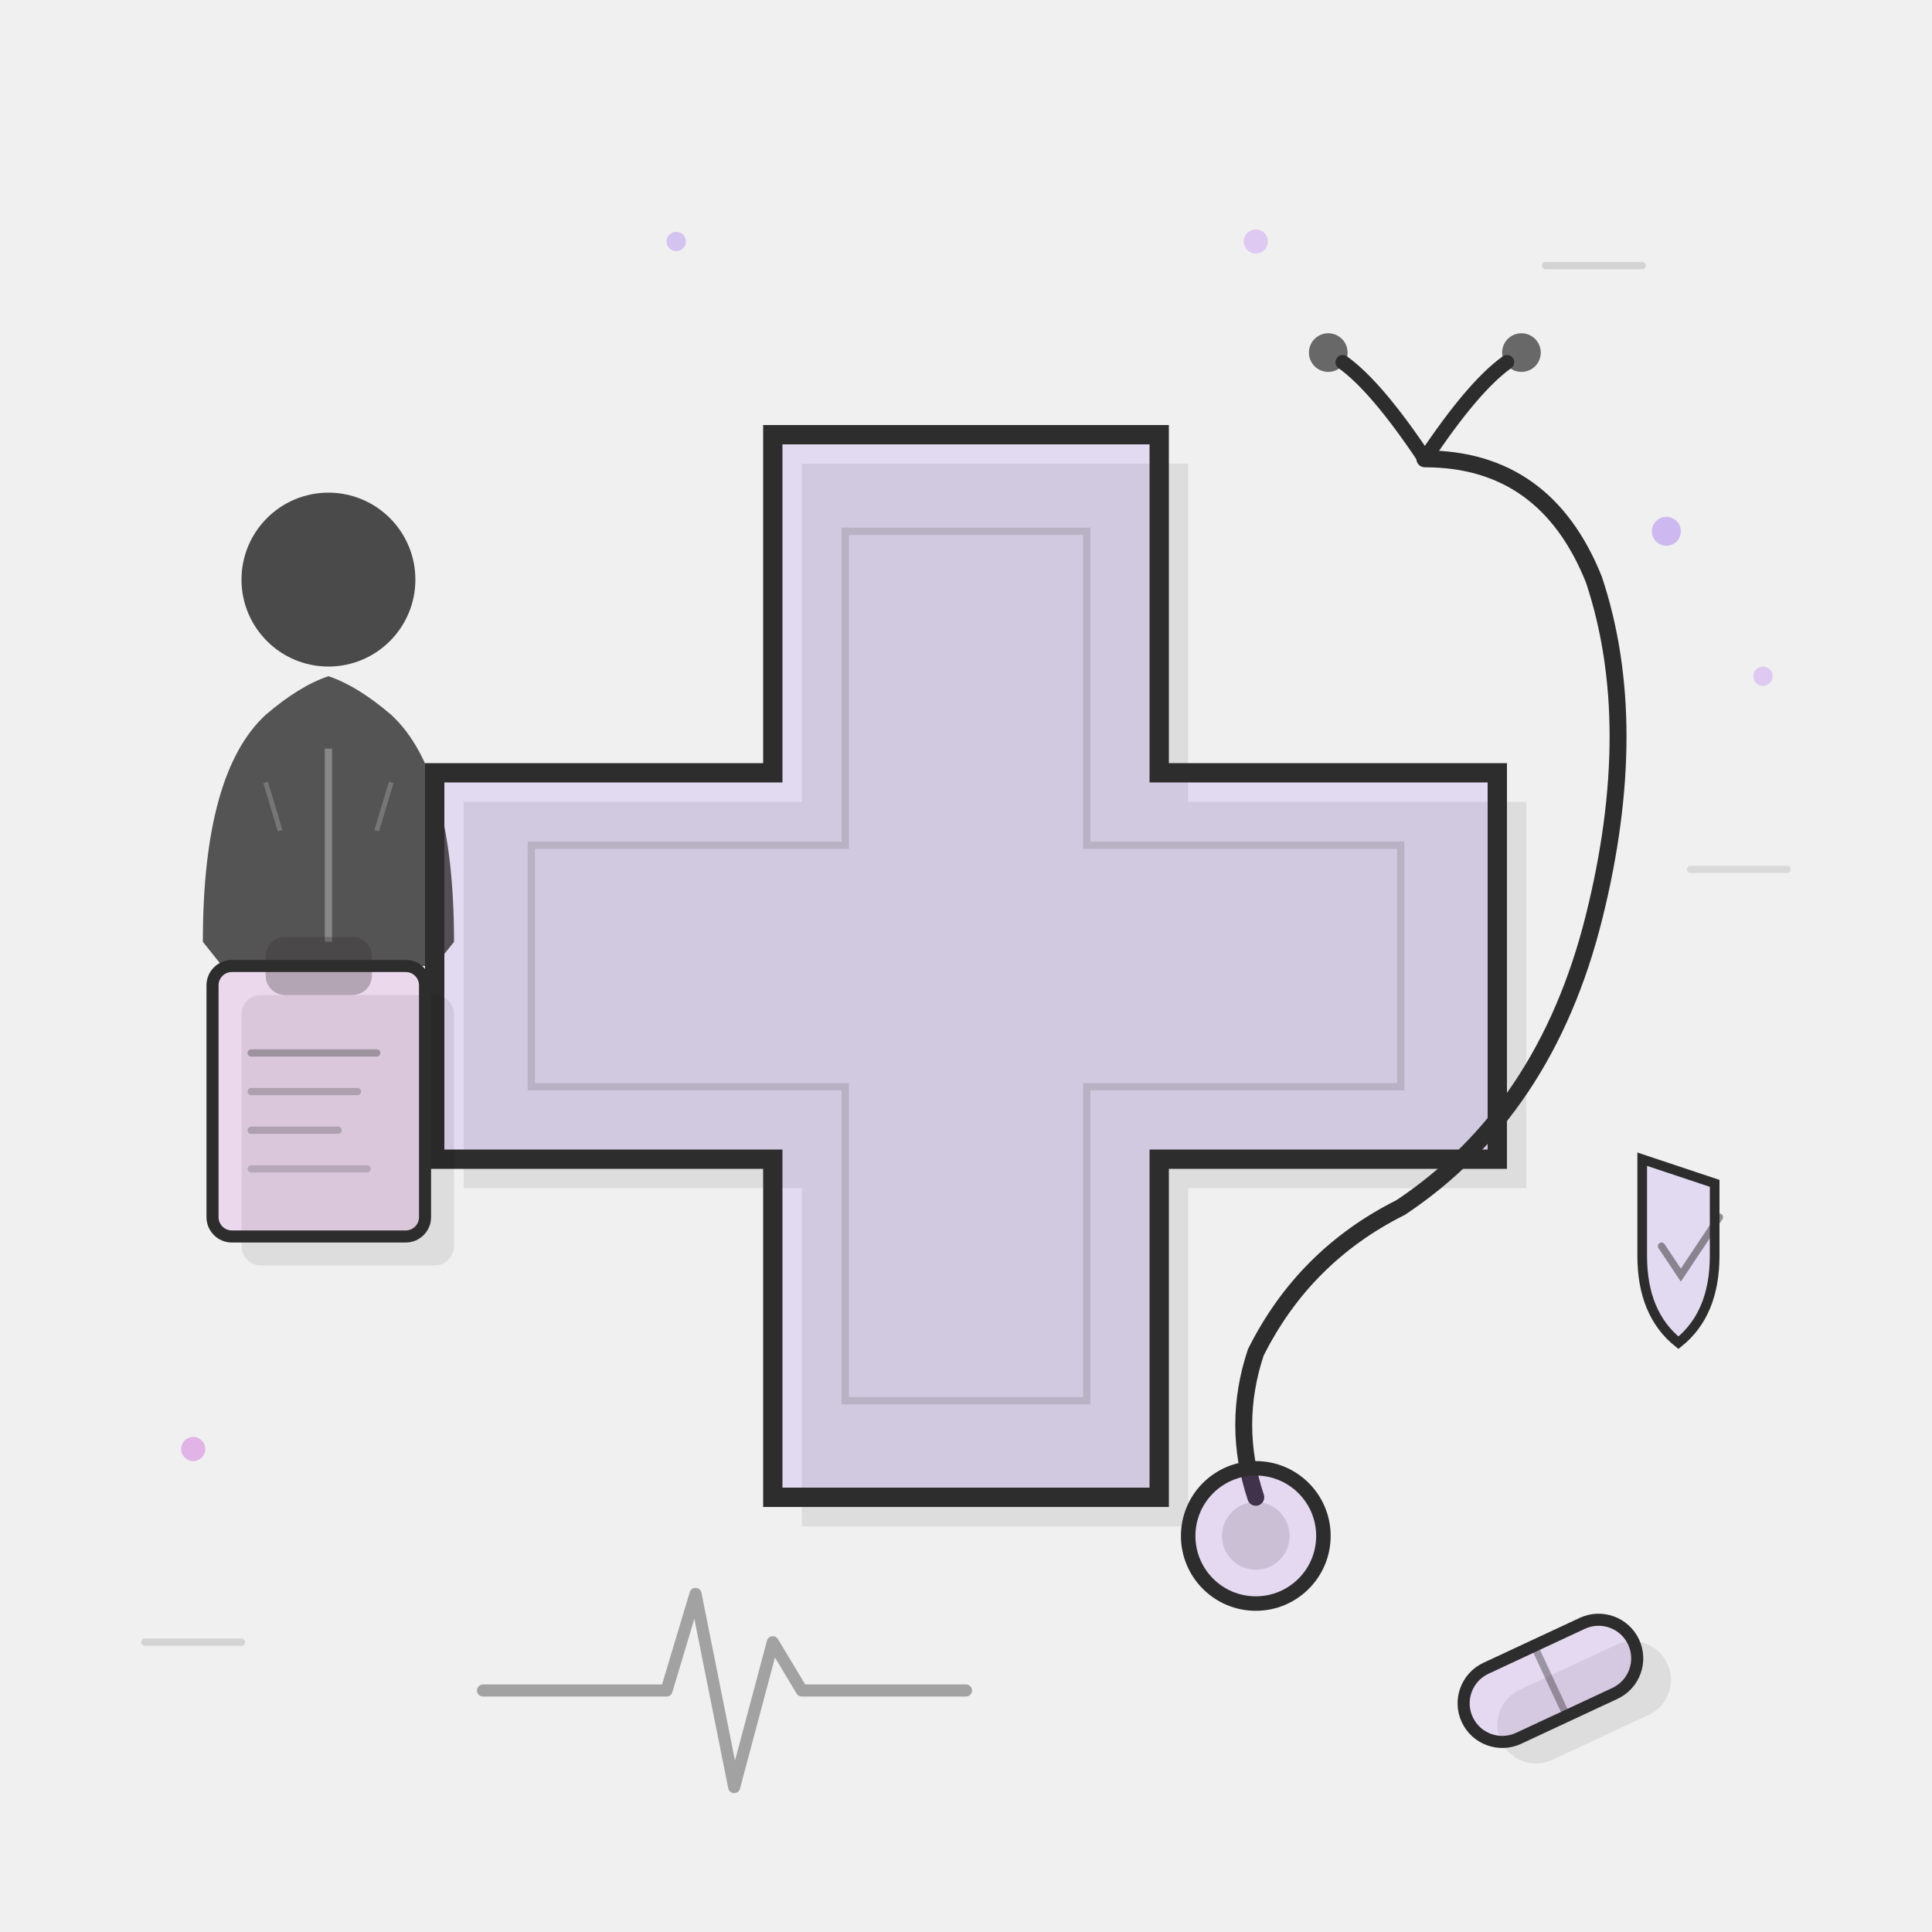
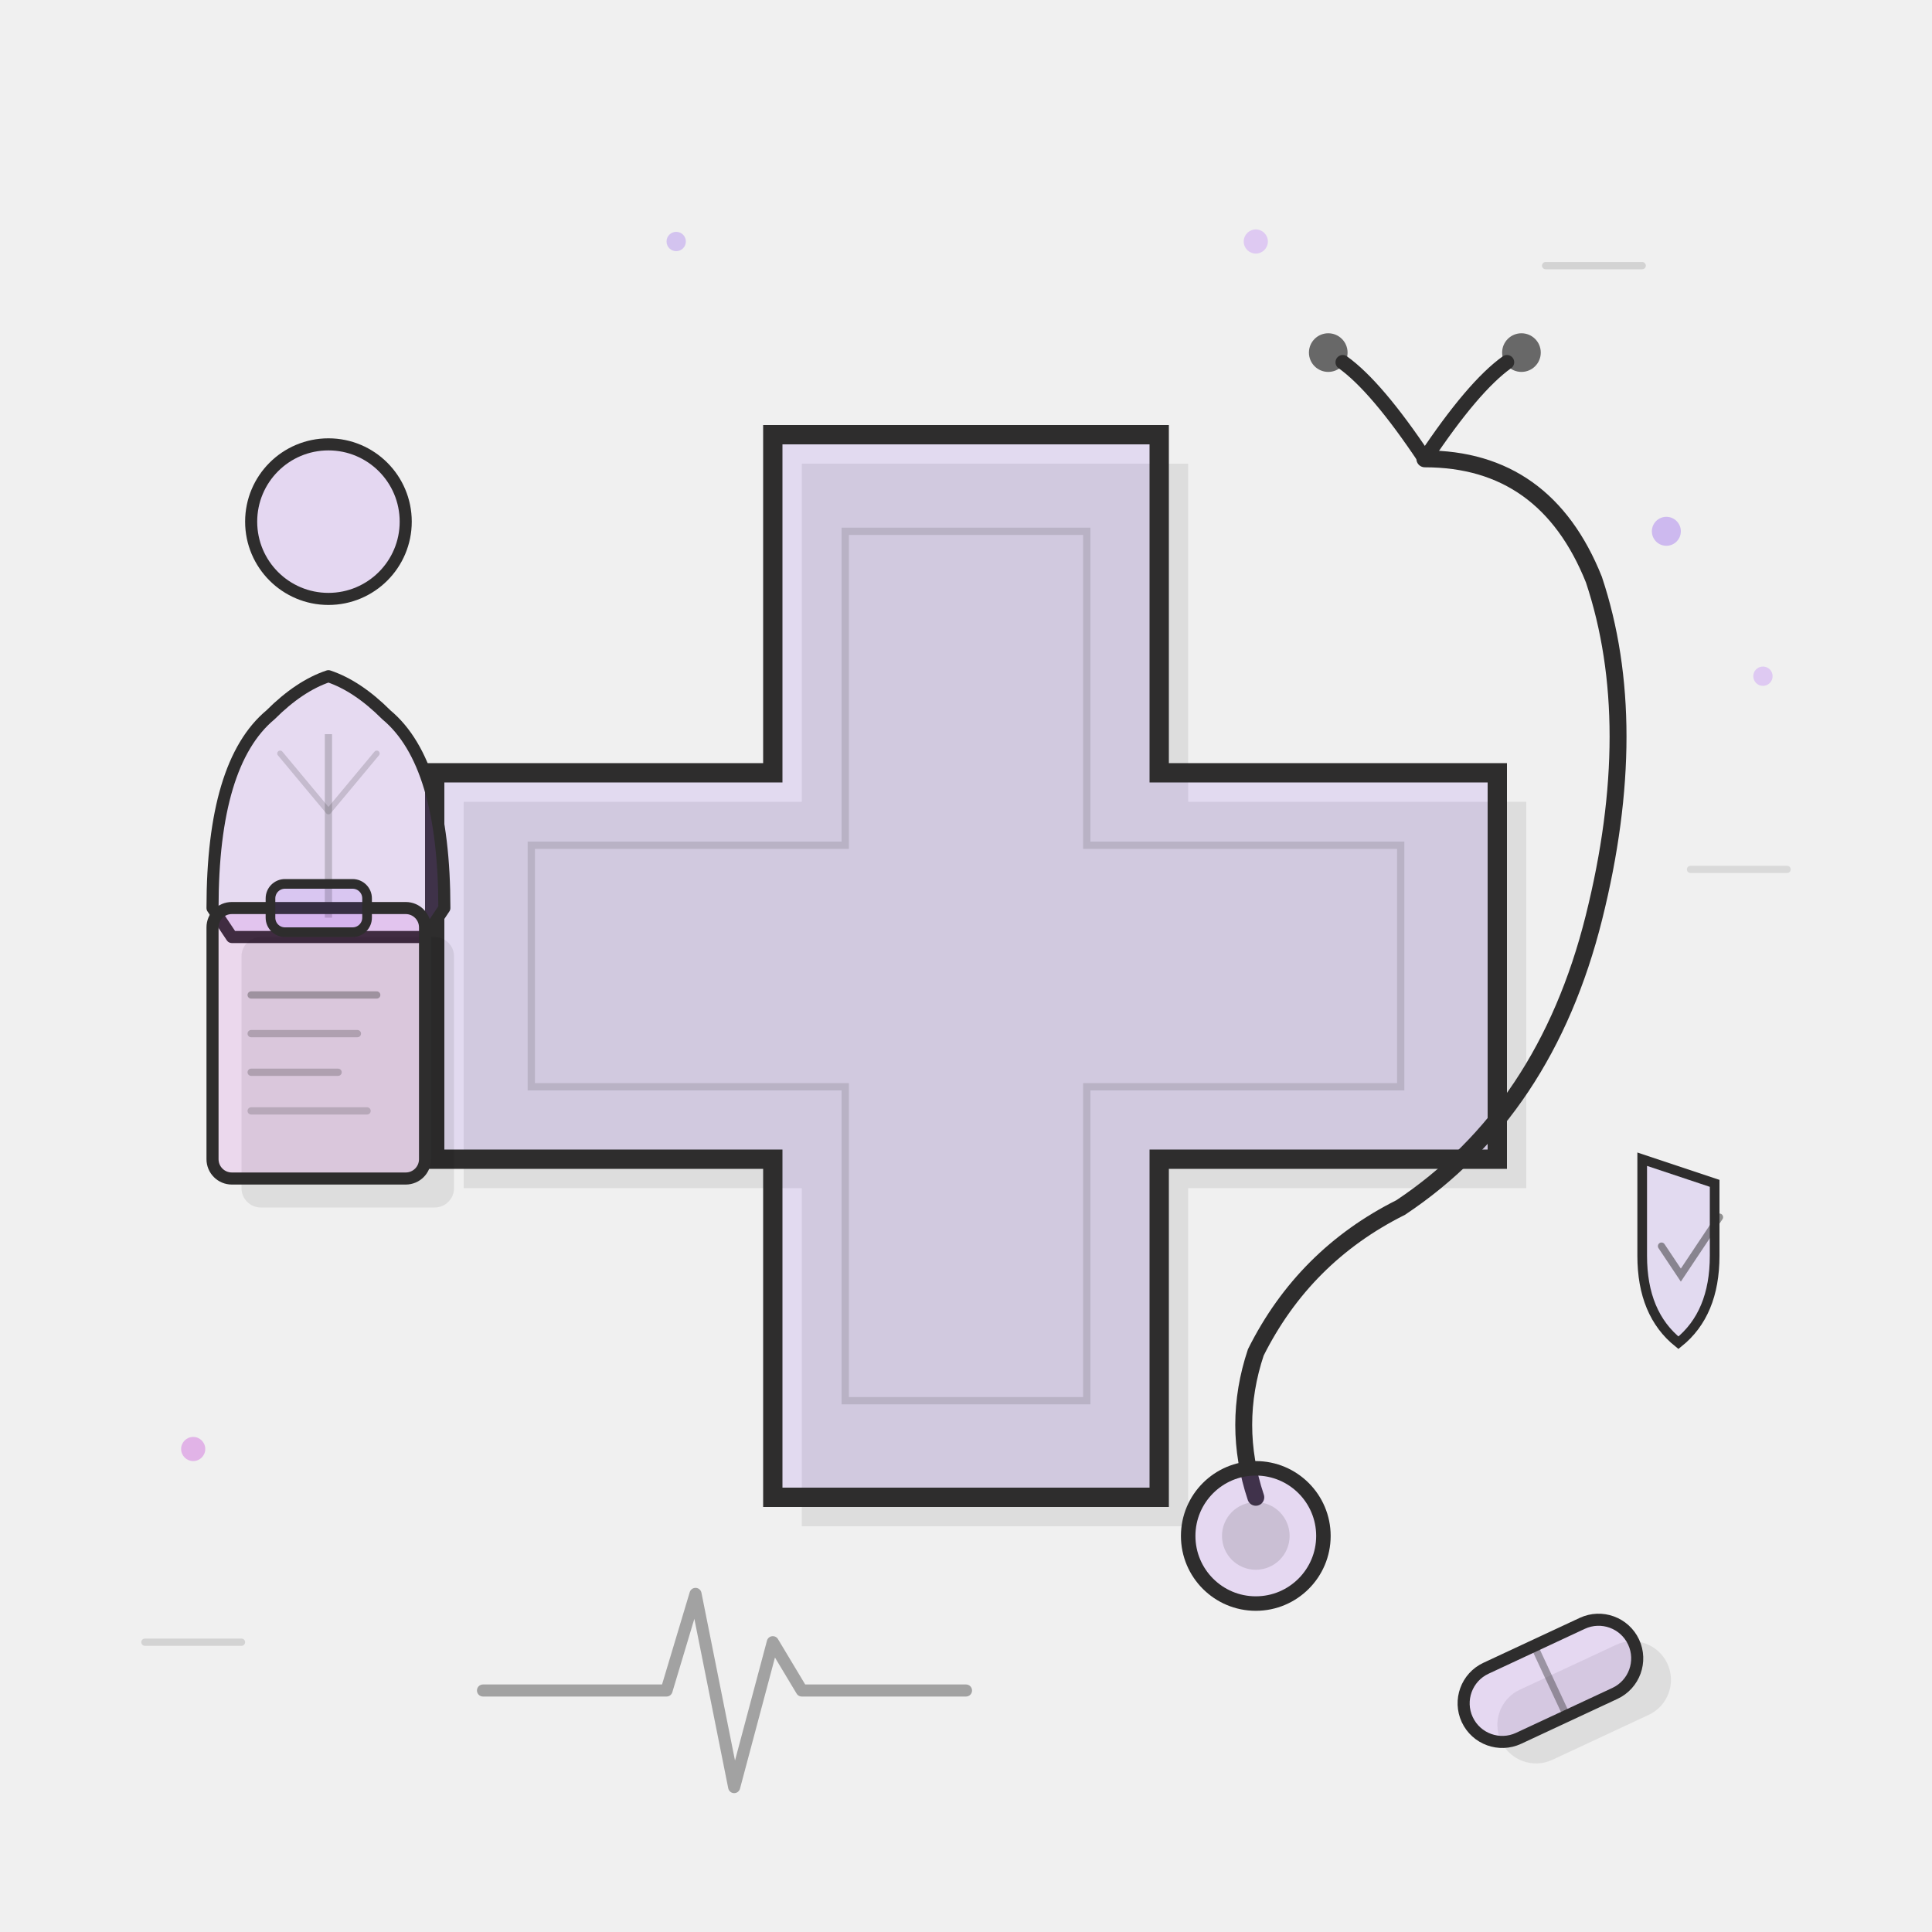
<svg xmlns="http://www.w3.org/2000/svg" viewBox="0 0 400 400" fill="none">
  <path d="M163 93 L243 93 L243 163 L313 163 L313 243 L243 243 L243 313 L163 313 L163 243 L93 243 L93 163 L163 163 Z" fill="#000" opacity="0.08" transform="translate(3,3)" />
  <path d="M160 90 L240 90 L240 160 L310 160 L310 240 L240 240 L240 310 L160 310 L160 240 L90 240 L90 160 L160 160 Z" stroke="#2E2D2D" stroke-width="4" fill="#7C3AED" fill-opacity="0.12" />
  <path d="M175 110 L225 110 L225 175 L290 175 L290 225 L225 225 L225 290 L175 290 L175 225 L110 225 L110 175 L175 175 Z" stroke="#2E2D2D" stroke-width="1.5" fill="none" opacity="0.15" />
  <path d="M295 95 Q320 95 330 120 Q340 150 330 190 Q320 230 290 250 Q270 260 260 280 Q255 295 260 310" stroke="#2E2D2D" stroke-width="3.5" fill="none" stroke-linecap="round" />
  <circle cx="260" cy="318" r="14" stroke="#2E2D2D" stroke-width="3" fill="#A855F7" fill-opacity="0.15" />
  <circle cx="260" cy="318" r="6" stroke="#2E2D2D" stroke-width="2" fill="#2E2D2D" opacity="0.15" />
  <path d="M295 95 Q285 80 278 75" stroke="#2E2D2D" stroke-width="3" fill="none" stroke-linecap="round" />
  <path d="M295 95 Q305 80 312 75" stroke="#2E2D2D" stroke-width="3" fill="none" stroke-linecap="round" />
  <circle cx="275" cy="73" r="4" fill="#2E2D2D" opacity="0.7" />
  <circle cx="315" cy="73" r="4" fill="#2E2D2D" opacity="0.7" />
-   <circle cx="68" cy="120" r="18" fill="#2E2D2D" opacity="0.85" />
-   <path d="M42 195 Q42 160 55 148 Q62 142 68 140 Q74 142 81 148 Q94 160 94 195 L90 200 L46 200 Z" fill="#2E2D2D" opacity="0.8" />
-   <line x1="68" y1="155" x2="68" y2="195" stroke="white" stroke-width="1.5" opacity="0.3" />
-   <line x1="55" y1="162" x2="58" y2="172" stroke="white" stroke-width="1" opacity="0.2" />
-   <line x1="81" y1="162" x2="78" y2="172" stroke="white" stroke-width="1" opacity="0.2" />
-   <rect x="47" y="203" width="44" height="56" rx="4" fill="#000" opacity="0.08" transform="translate(3,3)" />
-   <rect x="44" y="200" width="44" height="56" rx="4" stroke="#2E2D2D" stroke-width="2.5" fill="#C026D3" fill-opacity="0.12" />
-   <rect x="56" y="195" width="20" height="10" rx="3" stroke="#2E2D2D" stroke-width="2" fill="#2E2D2D" opacity="0.3" />
-   <line x1="52" y1="218" x2="78" y2="218" stroke="#2E2D2D" stroke-width="1.5" stroke-linecap="round" opacity="0.35" />
-   <line x1="52" y1="226" x2="74" y2="226" stroke="#2E2D2D" stroke-width="1.5" stroke-linecap="round" opacity="0.25" />
-   <line x1="52" y1="234" x2="70" y2="234" stroke="#2E2D2D" stroke-width="1.5" stroke-linecap="round" opacity="0.25" />
-   <line x1="52" y1="242" x2="76" y2="242" stroke="#2E2D2D" stroke-width="1.5" stroke-linecap="round" opacity="0.2" />
+   <circle cx="68" cy="108" r="16" stroke="#2E2D2D" stroke-width="2.5" fill="#A855F7" fill-opacity="0.16" />
+   <path d="M44 188 Q44 158 56 148 Q62 142 68 140 Q74 142 80 148 Q92 158 92 188 L88 194 L48 194 Z" stroke="#2E2D2D" stroke-width="2.5" fill="#A855F7" fill-opacity="0.14" stroke-linejoin="round" />
+   <line x1="68" y1="152" x2="68" y2="190" stroke="#2E2D2D" stroke-width="1.5" opacity="0.22" />
+   <path d="M58 156 L68 168 L78 156" stroke="#2E2D2D" stroke-width="1.2" fill="none" opacity="0.18" stroke-linecap="round" stroke-linejoin="round" />
+   <rect x="47" y="191" width="44" height="56" rx="4" fill="#000" opacity="0.08" transform="translate(3,3)" />
+   <rect x="44" y="188" width="44" height="56" rx="4" stroke="#2E2D2D" stroke-width="2.5" fill="#C026D3" fill-opacity="0.12" />
+   <rect x="56" y="183" width="20" height="10" rx="3" stroke="#2E2D2D" stroke-width="2" fill="#7C3AED" fill-opacity="0.12" />
+   <line x1="52" y1="206" x2="78" y2="206" stroke="#2E2D2D" stroke-width="1.5" stroke-linecap="round" opacity="0.35" />
+   <line x1="52" y1="214" x2="74" y2="214" stroke="#2E2D2D" stroke-width="1.5" stroke-linecap="round" opacity="0.25" />
+   <line x1="52" y1="222" x2="70" y2="222" stroke="#2E2D2D" stroke-width="1.5" stroke-linecap="round" opacity="0.25" />
+   <line x1="52" y1="230" x2="76" y2="230" stroke="#2E2D2D" stroke-width="1.5" stroke-linecap="round" opacity="0.2" />
  <polyline points="100 350, 130 350, 138 350, 144 330, 152 370, 160 340, 166 350, 200 350" stroke="#2E2D2D" stroke-width="2.5" fill="none" stroke-linecap="round" stroke-linejoin="round" opacity="0.4" />
  <rect x="305" y="343" width="38" height="16" rx="8" fill="#000" opacity="0.08" transform="rotate(-25 324 351) translate(3,3)" />
  <rect x="302" y="340" width="38" height="16" rx="8" stroke="#2E2D2D" stroke-width="2.5" fill="#A855F7" fill-opacity="0.15" transform="rotate(-25 321 348)" />
  <line x1="321" y1="340" x2="321" y2="356" stroke="#2E2D2D" stroke-width="1.5" opacity="0.4" transform="rotate(-25 321 348)" />
  <path d="M340 240 L355 245 L355 260 Q355 272 347.5 278 Q340 272 340 260 Z" stroke="#2E2D2D" stroke-width="2" fill="#7C3AED" fill-opacity="0.12" />
  <polyline points="344,258 348,264 356,252" stroke="#2E2D2D" stroke-width="1.5" fill="none" stroke-linecap="round" opacity="0.5" />
  <circle cx="345" cy="110" r="3" fill="#7C3AED" opacity="0.3" />
  <circle cx="365" cy="140" r="2" fill="#A855F7" opacity="0.25" />
  <circle cx="40" cy="300" r="2.5" fill="#C026D3" opacity="0.3" />
  <circle cx="140" cy="50" r="2" fill="#7C3AED" opacity="0.25" />
  <circle cx="260" cy="50" r="2.5" fill="#A855F7" opacity="0.25" />
  <line x1="30" y1="340" x2="50" y2="340" stroke="#2E2D2D" stroke-width="1.5" stroke-linecap="round" opacity="0.15" />
  <line x1="320" y1="55" x2="340" y2="55" stroke="#2E2D2D" stroke-width="1.5" stroke-linecap="round" opacity="0.15" />
  <line x1="350" y1="180" x2="370" y2="180" stroke="#2E2D2D" stroke-width="1.5" stroke-linecap="round" opacity="0.12" />
</svg>
